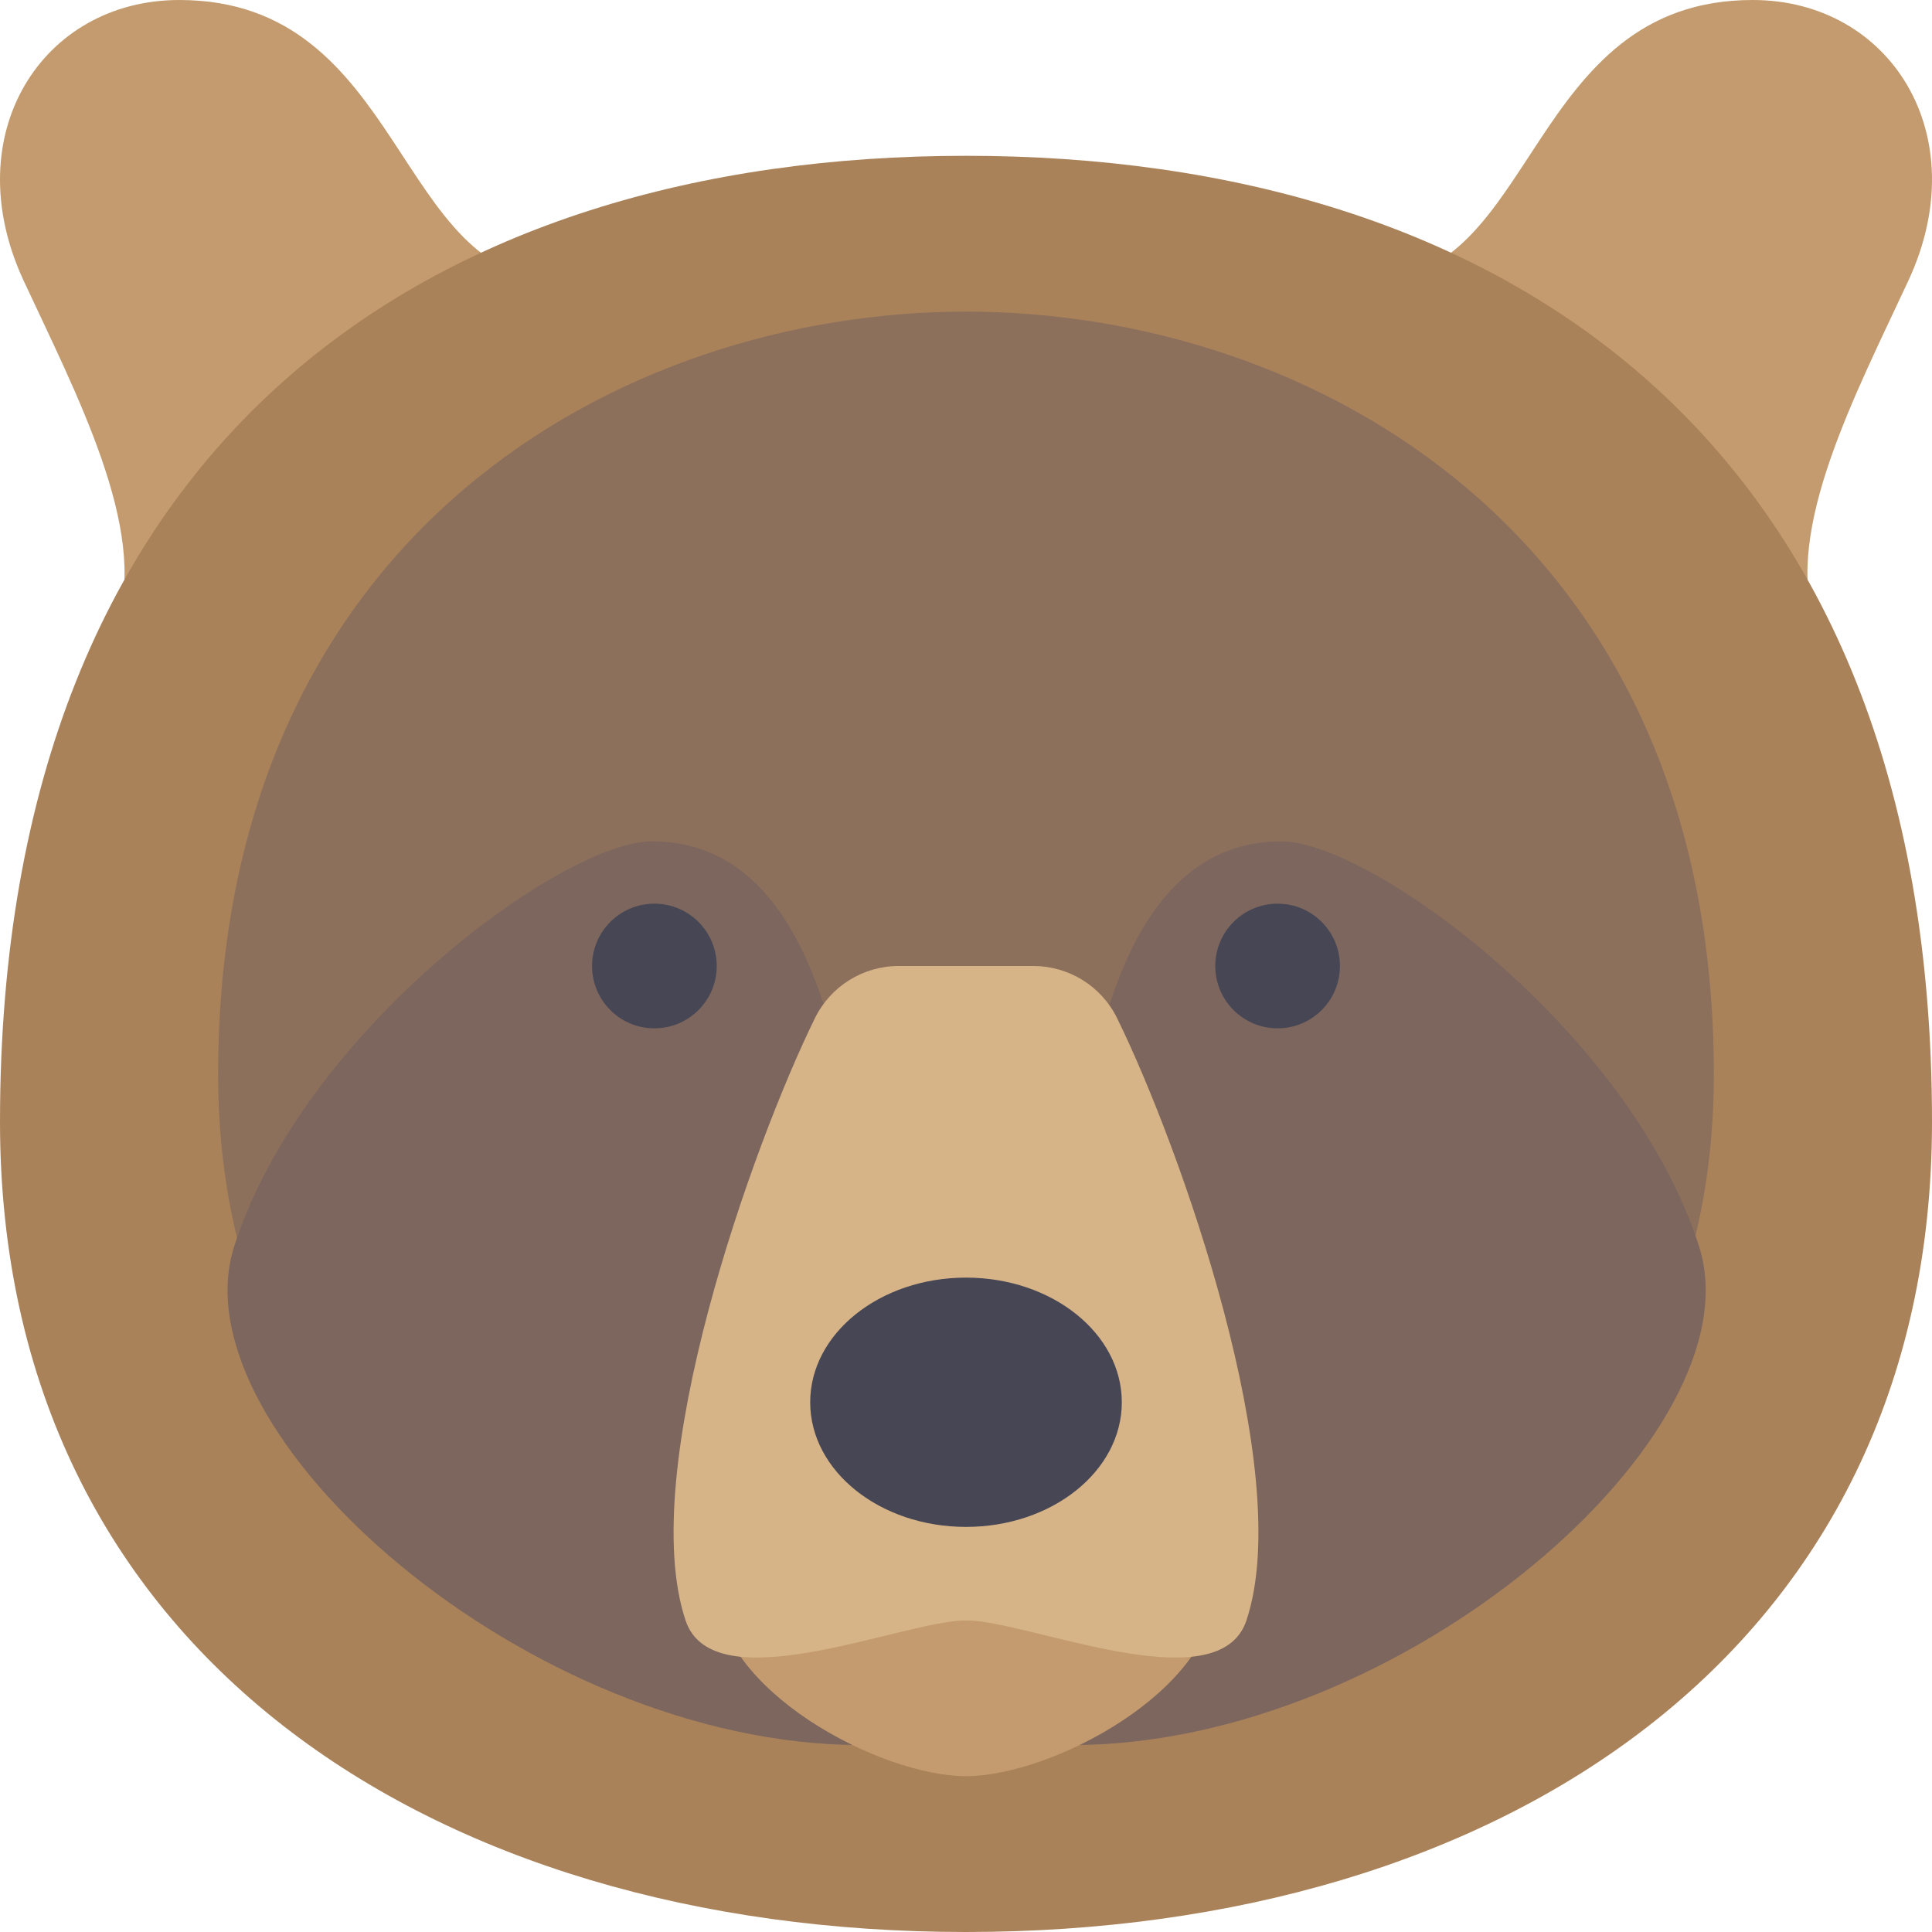
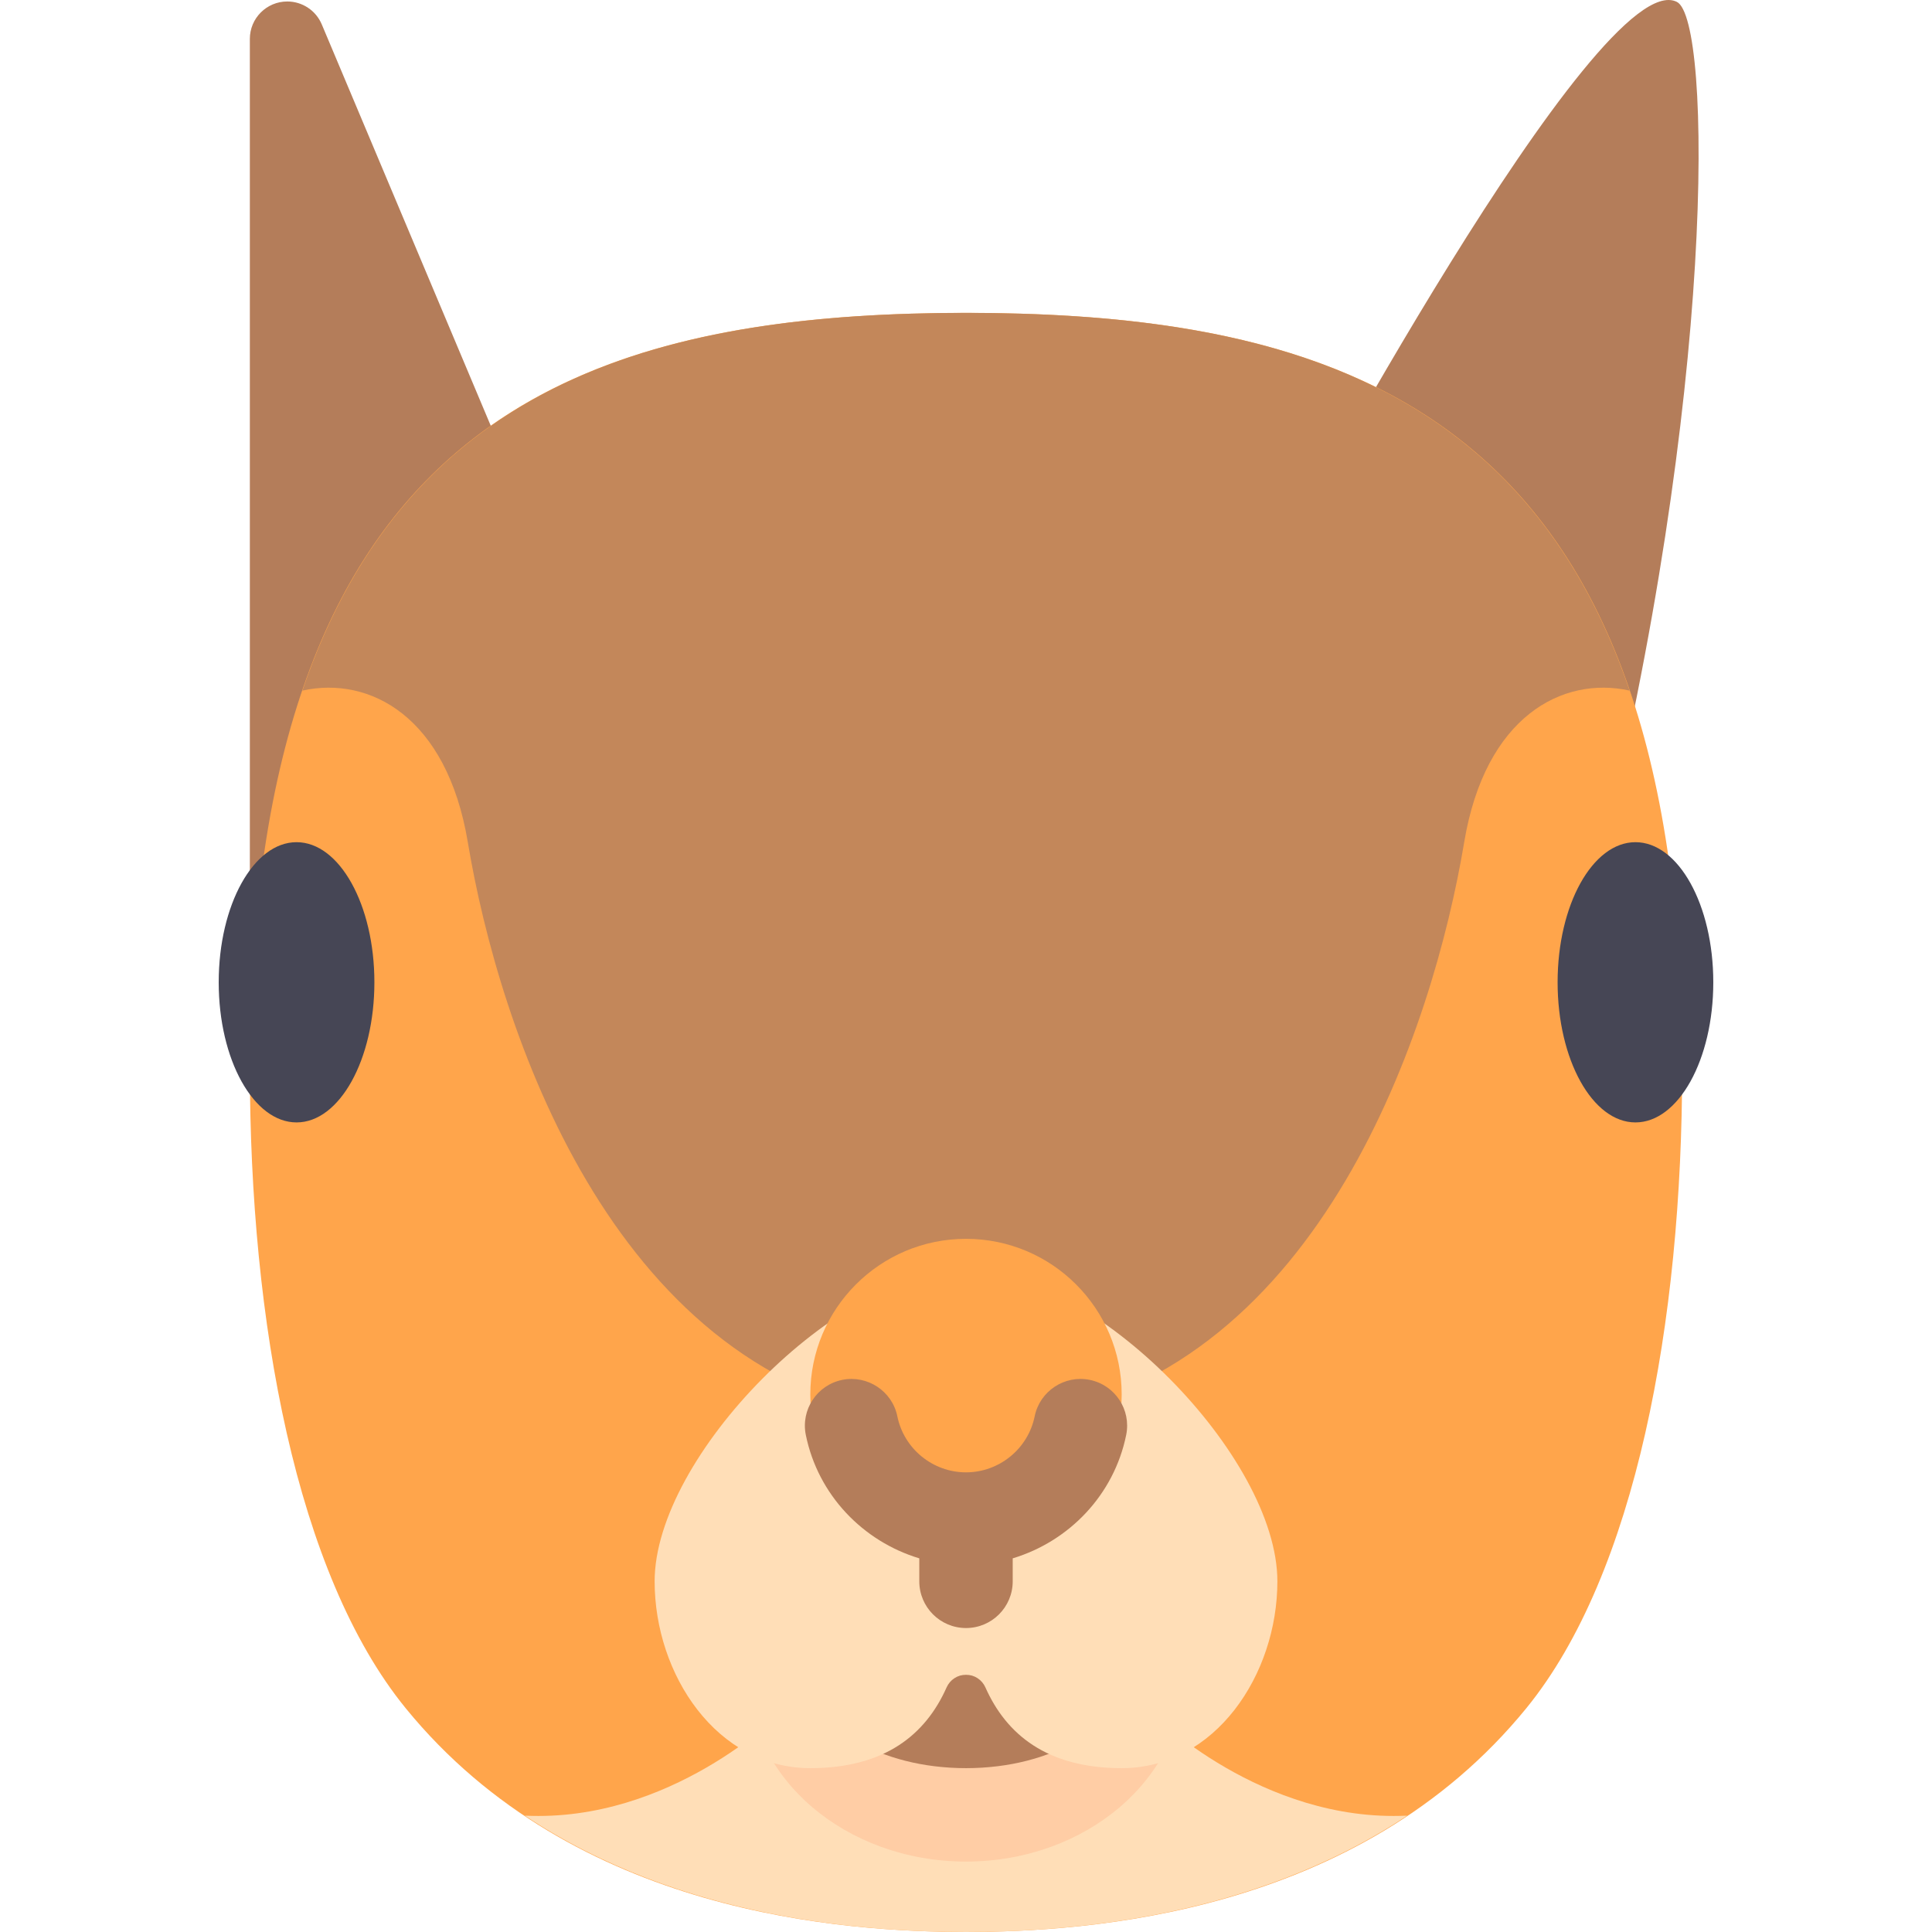
<svg xmlns="http://www.w3.org/2000/svg" height="800px" width="800px" version="1.1" id="Layer_1" viewBox="0 0 512.001 512.001" xml:space="preserve">
  <g>
-     <path style="fill:#C39B6E;" d="M363.356,74.323C407.399,74.323,404.646,0,464.473,0c36.473,0,59.183,35.785,41.29,74.323   c-13.911,29.96-33.032,66.065-24.774,90.839L363.356,74.323z" />
-     <path style="fill:#C39B6E;" d="M148.645,74.323C104.602,74.323,107.355,0,47.528,0C11.056,0-11.654,35.785,6.238,74.323   c13.911,29.96,33.032,66.065,24.774,90.839L148.645,74.323z" />
+     <path style="fill:#B47D5A;" d="M66.212,289.204V10.312c0-5.477,4.44-9.919,9.919-9.919l0,0c3.991,0,7.593,2.392,9.141,6.069   l63.458,150.713L66.212,289.204z" />
+     <path style="fill:#B47D5A;" d="M340.003,146.643c0,0,83.51-156.582,104.388-146.143c9.337,4.668,10.438,104.388-20.878,229.653   L340.003,146.643z" />
  </g>
-   <path style="fill:#AA825A;" d="M256.001,41.29C114.615,41.29,0,115.613,0,297.291c0,140.387,114.615,214.71,256.001,214.71  s256.001-74.323,256.001-214.71C512,115.613,397.385,41.29,256.001,41.29z" />
-   <path style="fill:#8C705C;" d="M256.001,82.581c-91.217,0-198.194,58.676-198.194,202.105c0,110.833,88.734,169.508,198.194,169.508  s198.194-58.676,198.194-169.507C454.194,141.257,347.216,82.581,256.001,82.581z" />
+   <path style="fill:#FFA54B;" d="M256.001,82.912c-103.555,0.091-189.789,28.77-189.789,200.137  c0,67.319,12.289,134.012,41.259,169.597c44.679,54.881,116.573,59.313,148.531,59.355c31.958-0.041,103.851-4.472,148.531-59.355  c28.97-35.585,41.259-102.279,41.259-169.597C445.791,111.68,359.557,83.002,256.001,82.912z" />
+   <path style="fill:#FFDEB7;" d="M372.91,481.166c-38.584,1.854-67.399-26.927-67.399-26.927h-49.51h-49.51  c0,0-28.815,28.781-67.399,26.927c41.893,27.935,91.755,30.802,116.909,30.835C281.156,511.968,331.018,509.1,372.91,481.166z" />
  <g>
-     <path style="fill:#7C665D;" d="M220.251,272.517c-4.96-16.735-15.819-49.548-47.457-49.548   c-23.729,0-92.525,50.321-110.734,107.355c-15.819,49.548,78.327,132.129,166.101,132.129   C270.817,462.453,233.708,317.922,220.251,272.517z" />
-     <path style="fill:#7C665D;" d="M292.081,272.517c4.96-16.735,15.819-49.548,47.457-49.548c23.729,0,92.525,50.321,110.734,107.355   c15.819,49.548-78.327,132.129-166.101,132.129C241.516,462.453,278.626,317.922,292.081,272.517z" />
+     <path style="fill:#C3875A;" d="M80.14,183.016c17.833-3.947,38.287,6.889,43.835,40.174   c8.252,49.51,37.874,139.275,113.831,152.155h18.196V82.912C177.238,82.981,108.539,99.664,80.14,183.016z" />
+     <path style="fill:#C3875A;" d="M431.864,183.016c-17.833-3.947-38.287,6.889-43.835,40.174   c-8.252,49.51-37.874,139.275-113.831,152.155h-18.196V82.912C334.765,82.981,403.464,99.664,431.864,183.016z" />
  </g>
-   <path style="fill:#C39B6E;" d="M189.936,421.162c0,26.604,43.261,49.548,66.065,49.548c22.804,0,66.065-22.944,66.065-49.548  H189.936z" />
-   <path style="fill:#D7B487;" d="M273.813,256.001h-35.626c-9.457,0-18.061,5.342-22.229,13.83  c-16.545,33.698-47.421,120.167-34.28,159.589c7.386,22.159,57.807,0,74.323,0s66.937,22.159,74.323,0  c13.141-39.422-17.735-125.891-34.28-159.589C291.875,261.342,283.27,256.001,273.813,256.001z" />
+   <path style="fill:#FFCDA5;" d="M198.239,443.825c0,27.344,25.861,49.51,57.762,49.51s57.762-22.166,57.762-49.51H198.239z" />
+   <path style="fill:#B47D5A;" d="M214.743,443.825c0,13.672,18.472,24.755,41.259,24.755c22.786,0,41.259-11.083,41.259-24.755  H214.743z" />
  <g>
-     <circle style="fill:#464655;" cx="173.42" cy="256.001" r="16.516" />
-     <circle style="fill:#464655;" cx="338.581" cy="256.001" r="16.516" />
-     <ellipse style="fill:#464655;" cx="256.001" cy="371.614" rx="41.29" ry="33.032" />
+     <ellipse style="fill:#464655;" cx="78.589" cy="260.32" rx="20.629" ry="37.133" />
+     <ellipse style="fill:#464655;" cx="433.412" cy="260.32" rx="20.629" ry="37.133" />
  </g>
+   <path style="fill:#FFDEB7;" d="M256.001,336.553c-34.023,0-82.517,49.51-82.517,82.517c0,24.755,16.503,49.51,41.259,49.51  c19.775,0,30.58-8.936,36.113-21.395c0.906-2.038,2.916-3.361,5.146-3.361c2.23,0,4.24,1.322,5.146,3.361  c5.533,12.459,16.337,21.395,36.113,21.395c24.755,0,41.259-24.755,41.259-49.51C338.518,386.063,290.024,336.553,256.001,336.553z" />
+   <circle style="fill:#FFA54B;" cx="256" cy="369.563" r="41.259" />
+   <path style="fill:#B47D5A;" d="M288.791,365.679c-6.656-1.346-13.232,2.961-14.593,9.666c-1.748,8.602-9.404,14.844-18.196,14.844  s-16.447-6.241-18.196-14.844c-1.362-6.705-7.945-11.004-14.593-9.666c-6.696,1.362-11.024,7.897-9.662,14.597  c3.224,15.882,15.115,28.192,30.073,32.703v6.09c0,6.838,5.544,12.378,12.378,12.378c6.833,0,12.378-5.54,12.378-12.378v-6.09  c14.958-4.511,26.849-16.82,30.073-32.703C299.815,373.576,295.487,367.041,288.791,365.679z" />
</svg>
